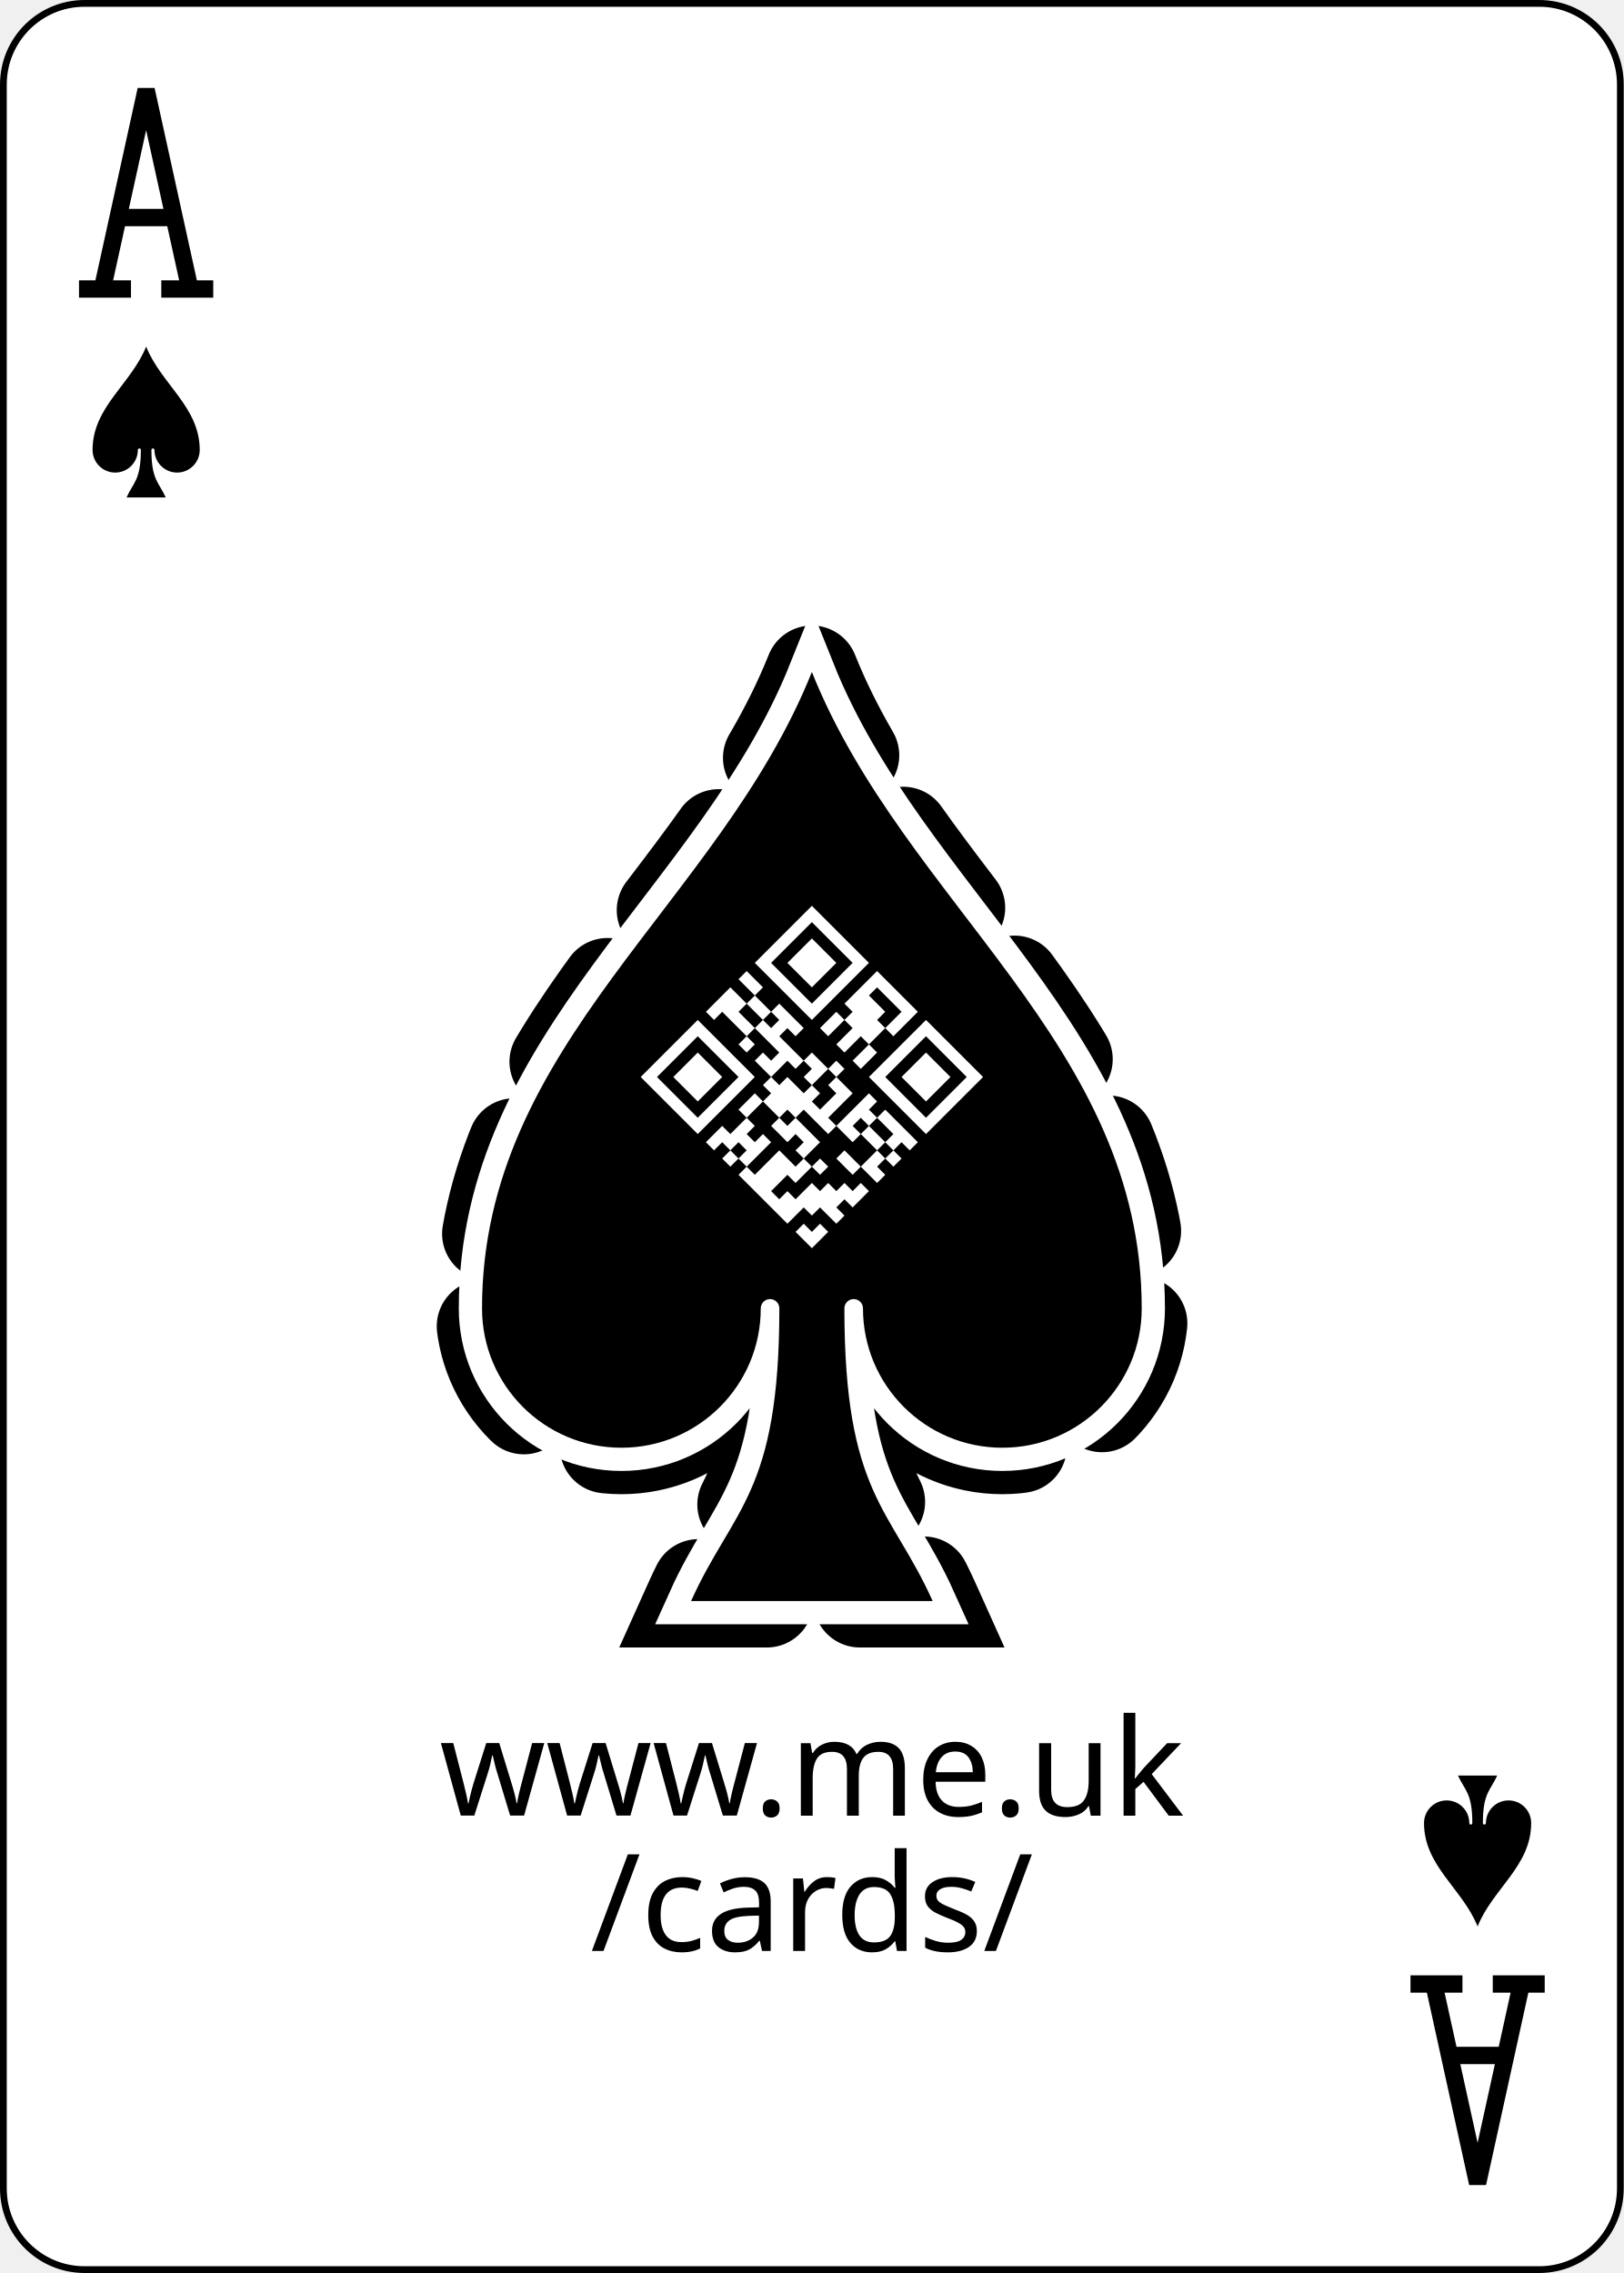
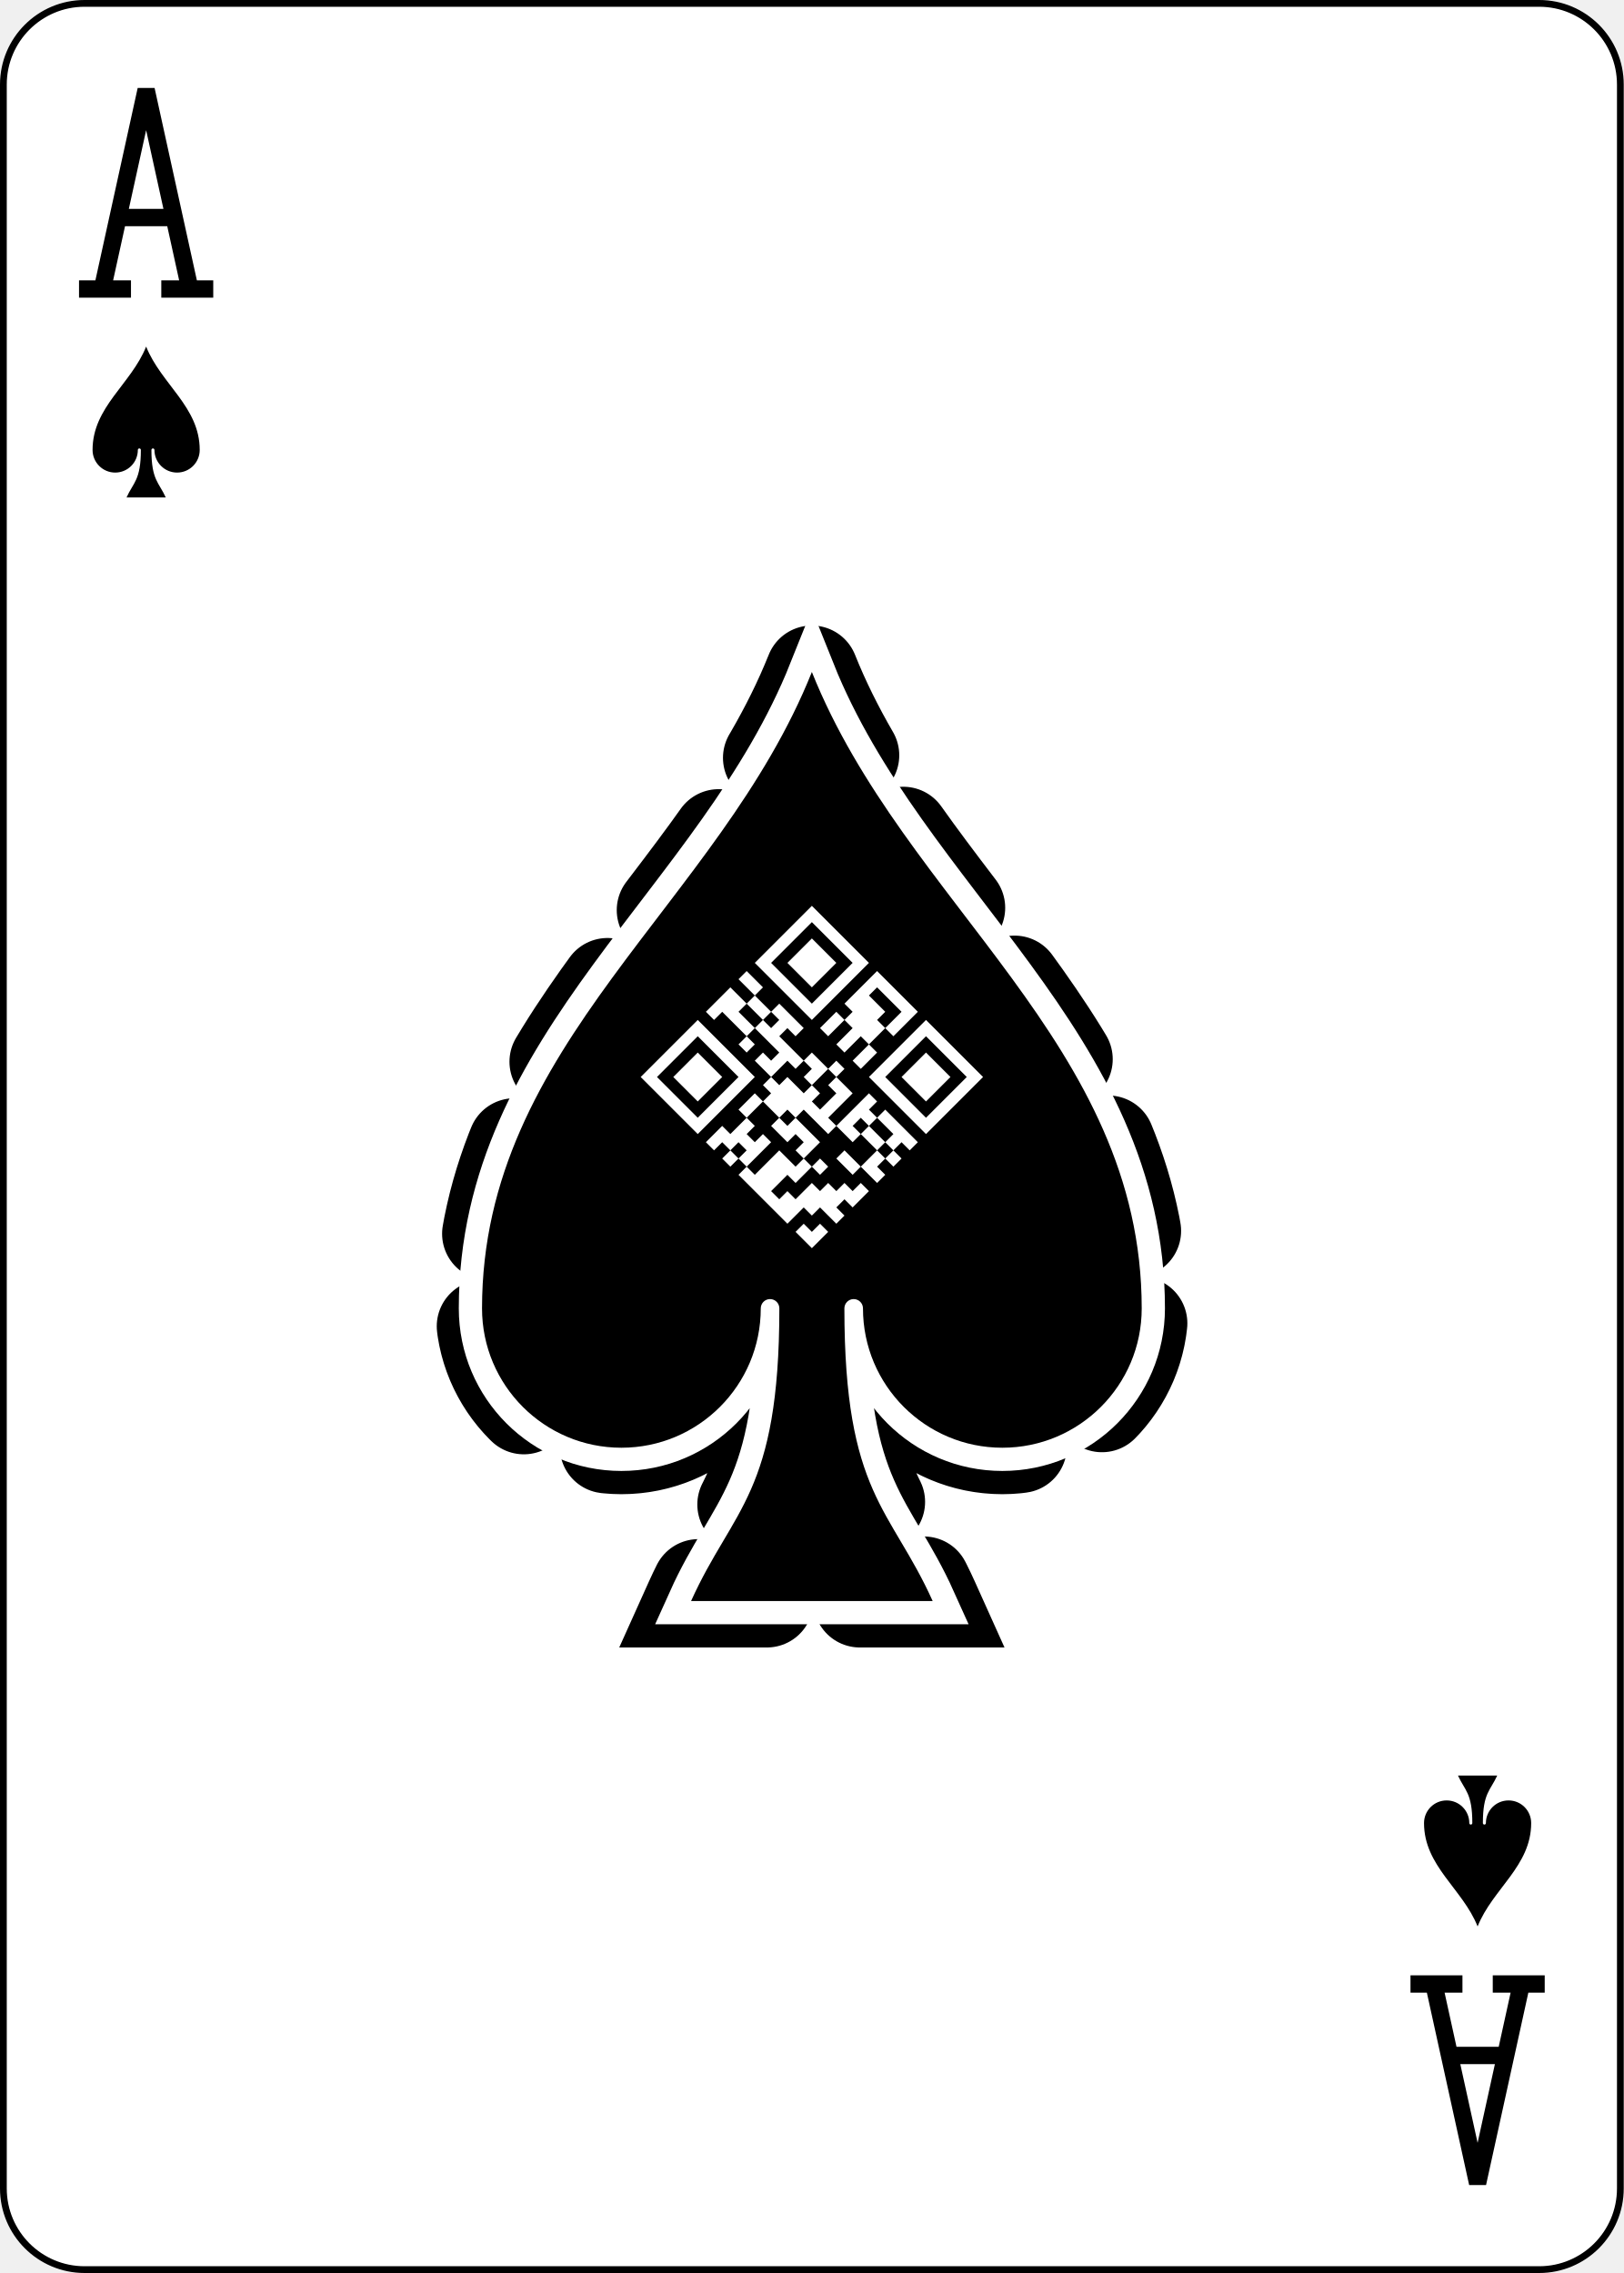
<svg xmlns="http://www.w3.org/2000/svg" xmlns:xlink="http://www.w3.org/1999/xlink" class="card" face="AS" height="3.5in" preserveAspectRatio="none" viewBox="-120 -168 240 336" width="2.5in">
  <defs>
    <symbol id="VSA" viewBox="-500 -500 1000 1000" preserveAspectRatio="xMinYMid">
      <path d="M-270 460L-110 460M-200 450L0 -460L200 450M110 460L270 460M-120 130L120 130" stroke="black" stroke-width="80" stroke-linecap="square" stroke-miterlimit="1.5" fill="none" />
    </symbol>
    <symbol id="SSA" viewBox="-600 -600 1200 1200" preserveAspectRatio="xMinYMid">
      <path d="M0 -500C100 -250 355 -100 355 185A150 150 0 0 1 55 185A10 10 0 0 0 35 185C35 385 85 400 130 500L-130 500C-85 400 -35 385 -35 185A10 10 0 0 0 -55 185A150 150 0 0 1 -355 185C-355 -100 -100 -250 0 -500Z" />
    </symbol>
  </defs>
  <rect width="239" height="335" x="-119.5" y="-167.5" rx="12" ry="12" fill="white" stroke="black" />
  <use xlink:href="#SSA" fill="black" height="164.8" width="164.8" x="-82.4" y="-82.4" stroke="black" stroke-width="100" stroke-dasharray="100,100" stroke-linecap="round" />
  <use xlink:href="#SSA" fill="black" height="164.8" width="164.8" x="-82.4" y="-82.4" stroke="white" stroke-width="50" />
  <use xlink:href="#SSA" fill="black" height="164.8" width="164.8" x="-82.4" y="-82.4" />
  <path transform="translate(0,-10)rotate(45)scale(1.704)translate(-14,-14)" fill="white" stroke="none" d="M4,4h7v7h-7M5,5v5h5v-5M12,4h5v3h-1v2h1v2h-1v-2h-1v2h-1v-2h-1v2h-1v-2h1v-1h-1M13,5v1h2v1h1v-2M18,4h7v7h-7M19,5v5h5v-5M6,6h3v3h-3M20,6h3v3h-3M4,12h2v1h2v-1h3v1h-1v1h3v-1h2v-1h1v1h2v3h1v-4h1v1h1v-1h4v1h-1v1h1v1h-1v1h1v1h-2v1h-2v-1h2v-2h-2v1h-2v1h-3v1h3v2h1v-1h1v1h-1v2h-1v2h1v-1h1v-2h1v-1h1v-1h1v-1h1v2h-1v1h1v1h-2v1h-1v2h-6v-1h-1v1h-1v-1h-1v1h-1v-2h1v-2h-1v-2h1v-1h-1v-1h-2v-1h1v-1h-3v1h1v1h-1v-1h-3v1h-1v-3h2v-1h-2M8,13v1h1v-1M15,13v2h1v1h1v-2h-1v-1M21,13v1h2v-1M6,14v1h2v-1M13,14v1h-1v2h1v-1h2v-1h-1v-1M20,14v1h1v-1M23,14v1h1v-1M15,18v1h1v-1M4,18h7v7h-7M5,19v5h5v-5M13,19v2h1v1h1v-1h1v3h1v-3h2v-1h-1v-1h-1v1h-2v-1M6,20h3v3h-3M14,23v1h1v-1M24,23h1v2h-2v-1h1" />
-   <text font-size="20" font-family="Bariol" fill="black" text-anchor="middle" y="100.4">www.me.uk</text>
-   <text font-size="20" font-family="Bariol" fill="black" text-anchor="middle" y="120.4">/cards/</text>
  <use xlink:href="#VSA" height="32" width="32" x="-114.4" y="-156" />
  <use xlink:href="#SSA" fill="black" height="26.769" width="26.769" x="-111.784" y="-119" />
  <g transform="rotate(180)">
    <use xlink:href="#VSA" height="32" width="32" x="-114.4" y="-156" />
    <use xlink:href="#SSA" fill="black" height="26.769" width="26.769" x="-111.784" y="-119" />
  </g>
</svg>
